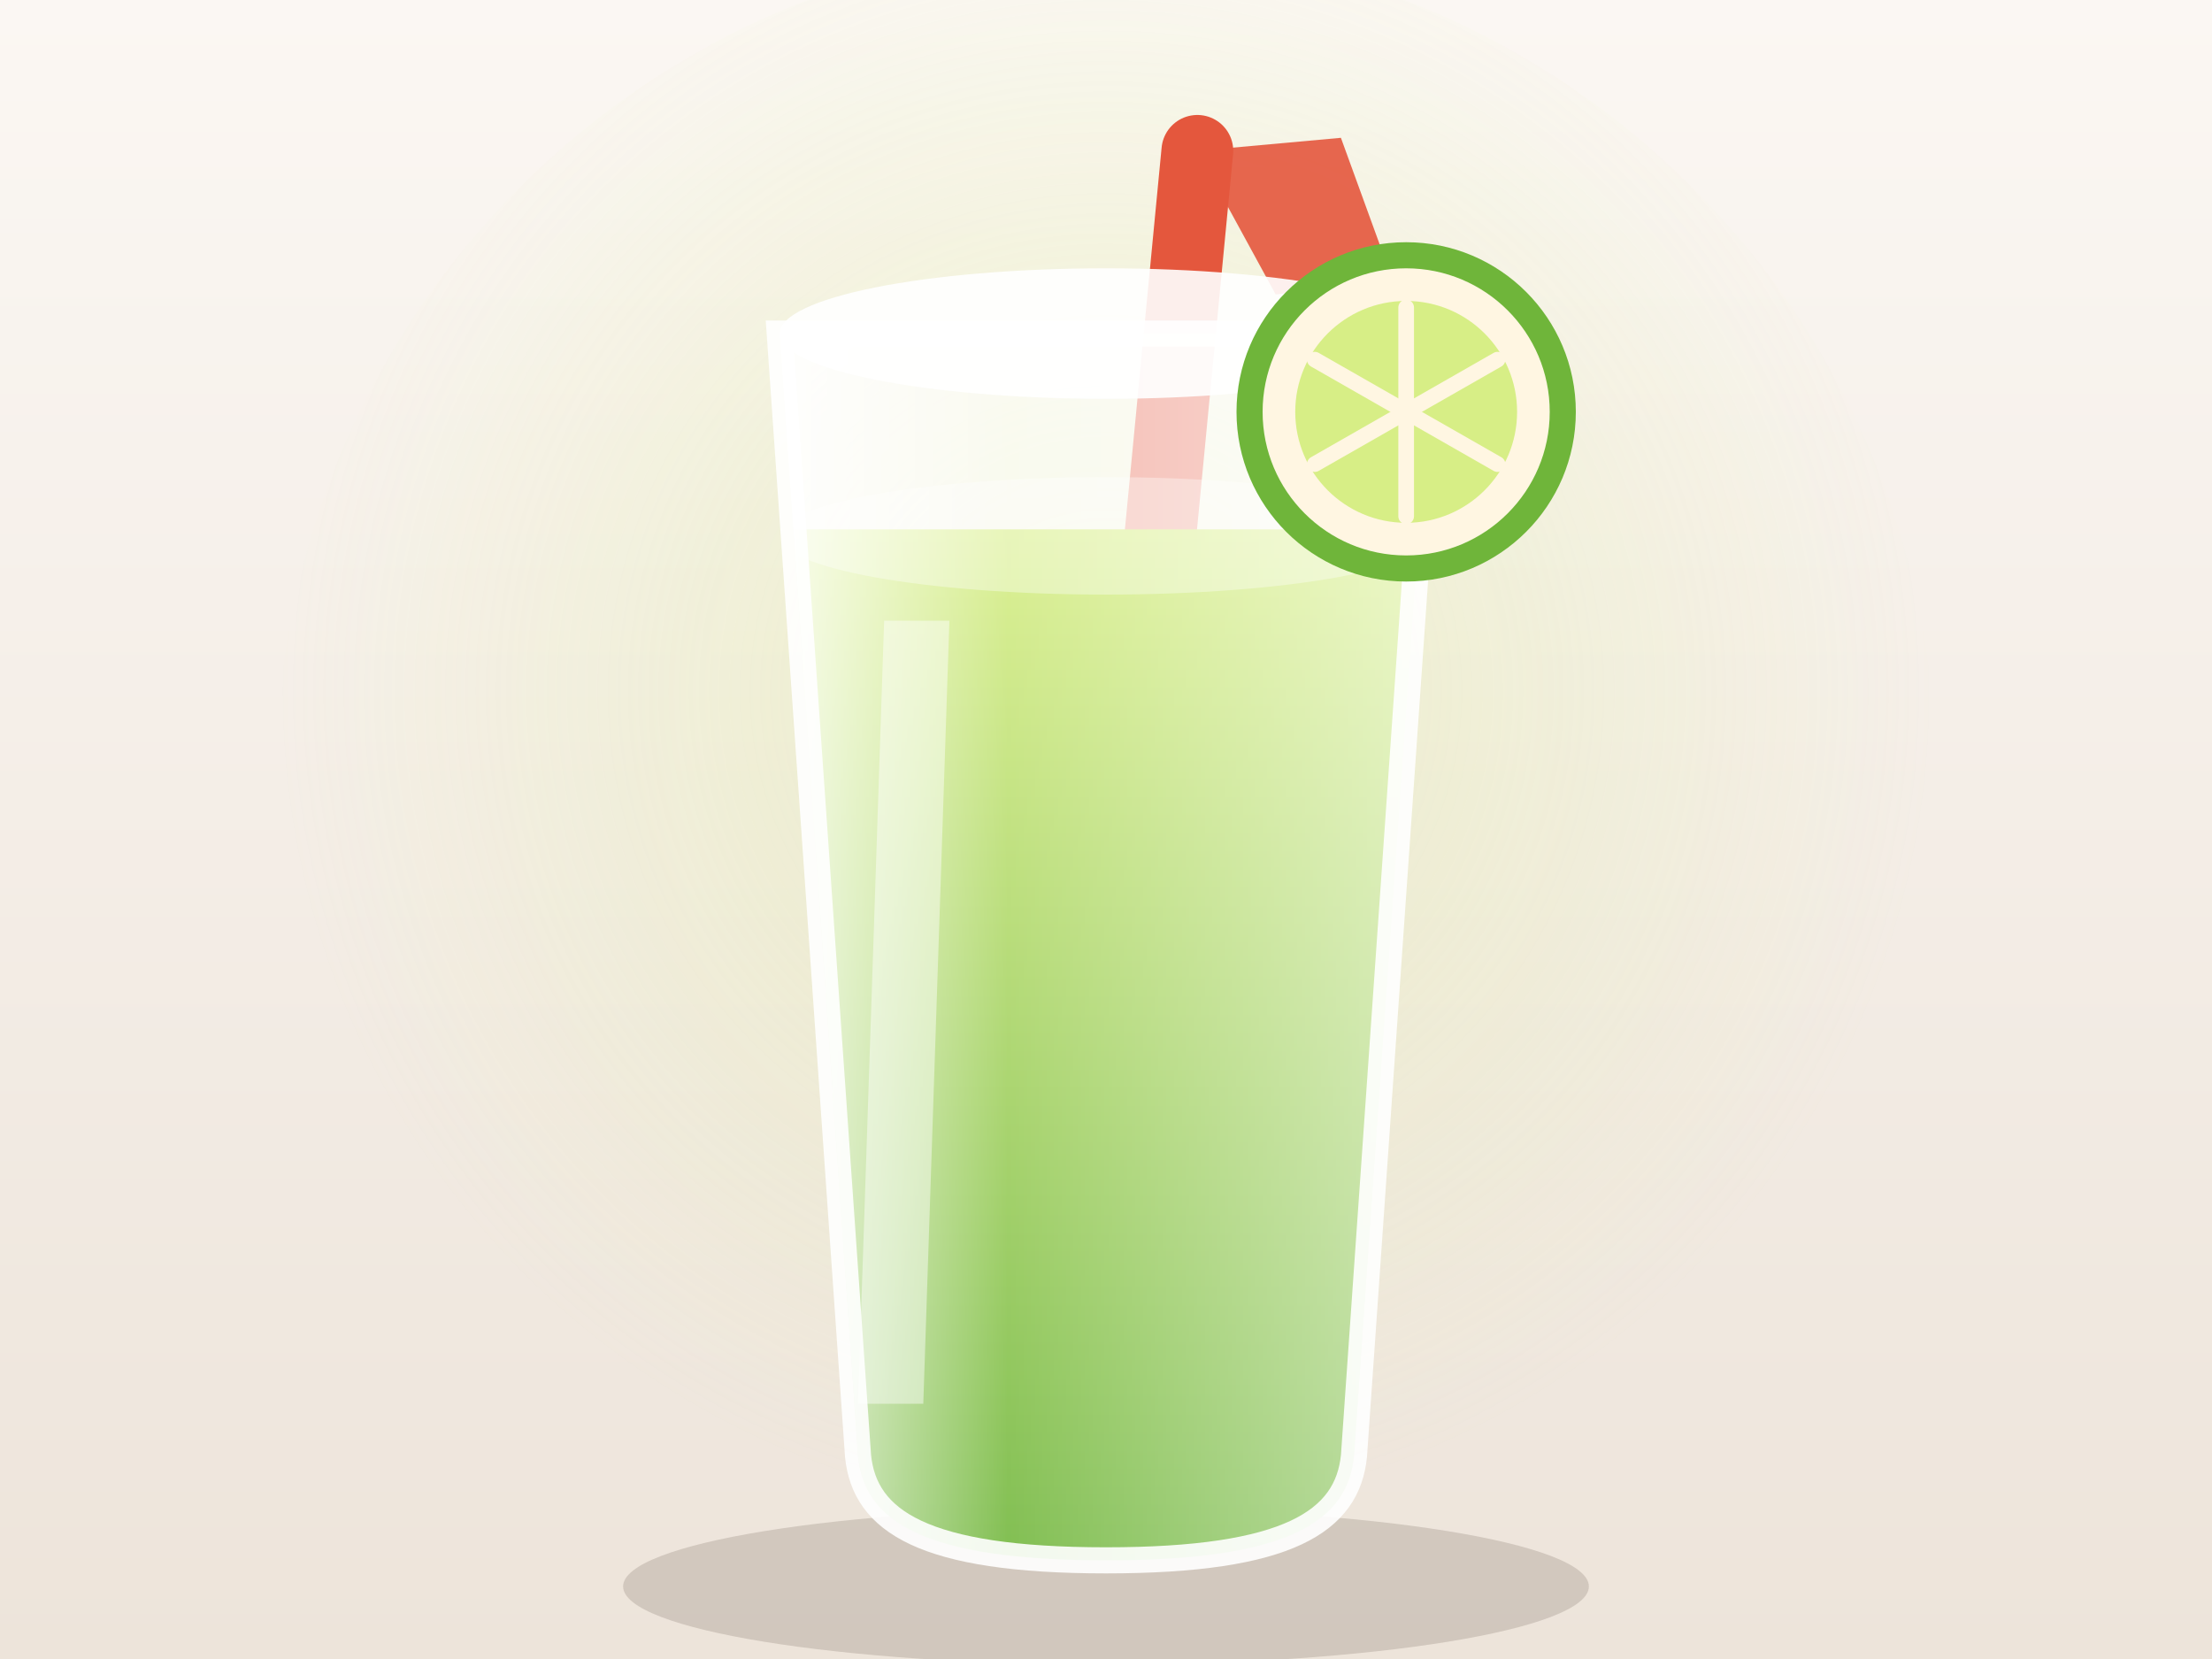
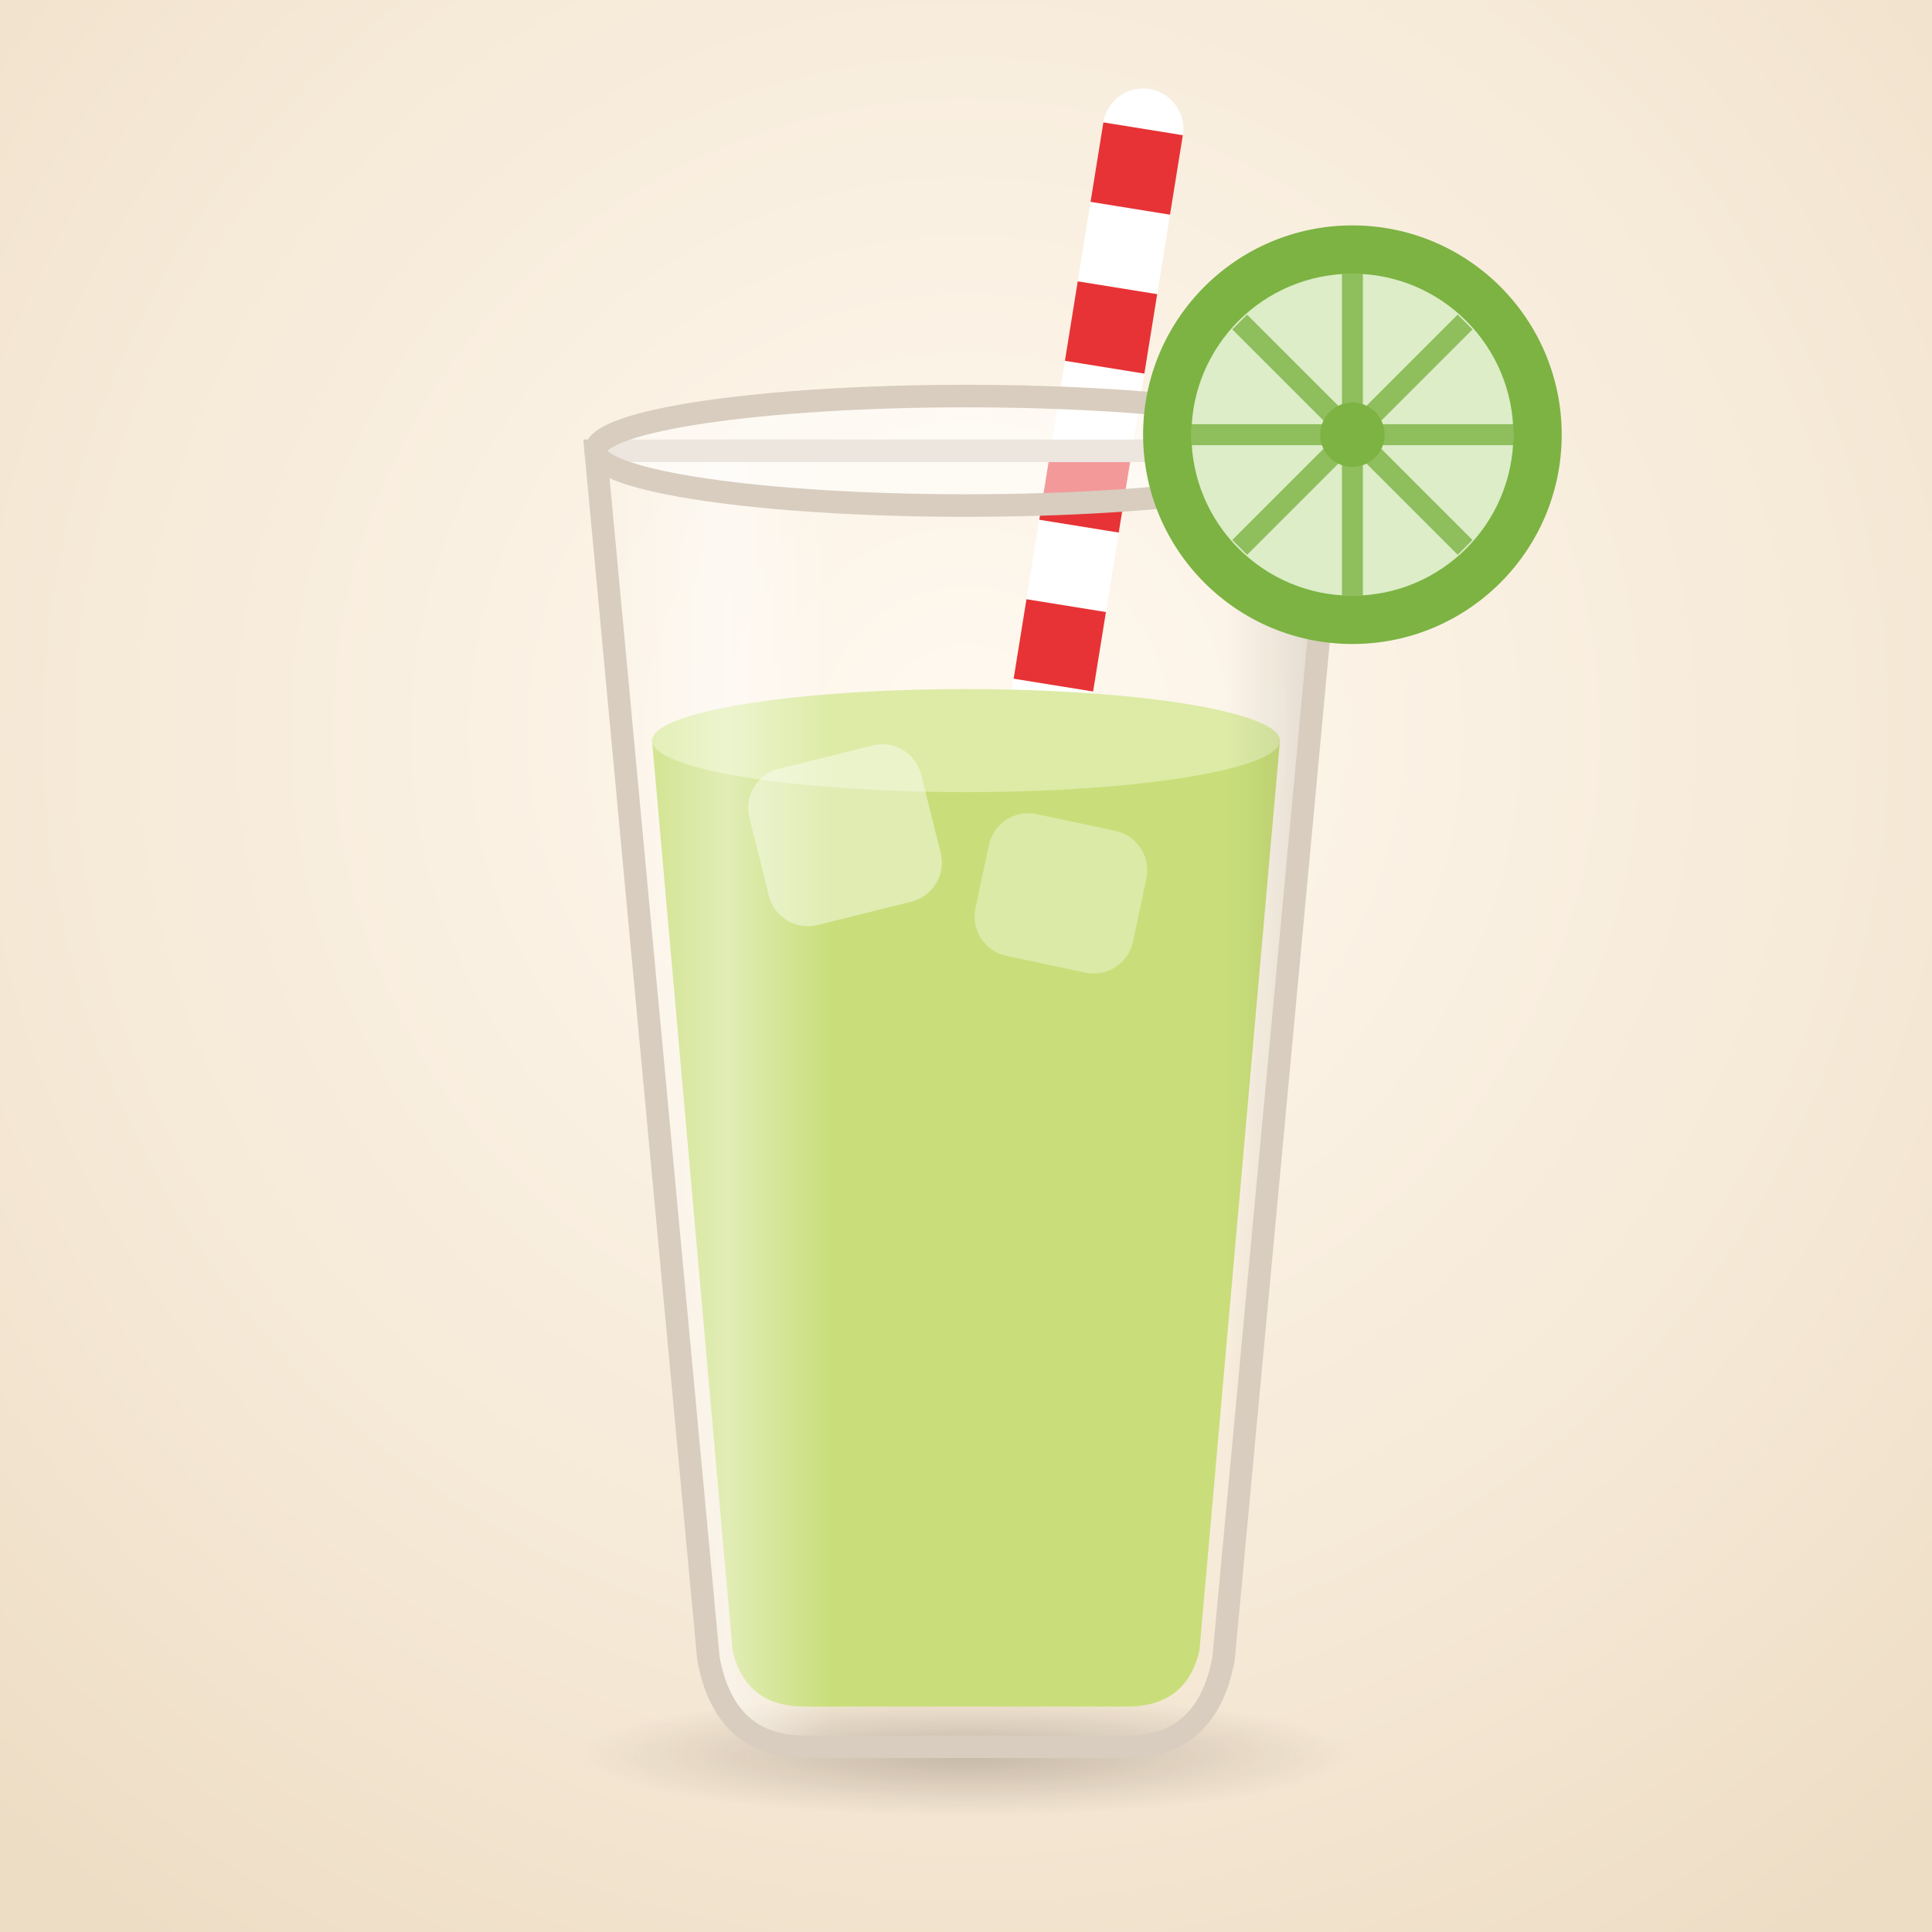
- <svg xmlns="http://www.w3.org/2000/svg" viewBox="0 0 400 300" width="400" height="300" role="img">
+ <svg xmlns="http://www.w3.org/2000/svg" viewBox="0 0 120 120" width="480" height="480" role="img">
  <defs>
-     <linearGradient id="bg" x1="0" y1="0" x2="0" y2="1">
-       <stop offset="0" stop-color="#FBF7F3" />
-       <stop offset="1" stop-color="#EDE4DA" />
-     </linearGradient>
-     <radialGradient id="halo" cx="0.5" cy="0.45" r="0.5">
-       <stop offset="0" stop-color="#D7EE86" stop-opacity="0.32" />
-       <stop offset="1" stop-color="#D7EE86" stop-opacity="0" />
+     <radialGradient id="bg" cx=".5" cy=".38" r=".75">
+       <stop offset="0" stop-color="#FFF9F0" />
+       <stop offset=".6" stop-color="#F6EAD8" />
+       <stop offset="1" stop-color="#EEDDC5" />
+     </radialGradient>
+     <radialGradient id="shadow" cx=".5" cy=".5" r=".5">
+       <stop offset="0" stop-color="#1E1008" stop-opacity=".22" />
+       <stop offset="1" stop-color="#1E1008" stop-opacity="0" />
    </radialGradient>
  </defs>
-   <rect width="400" height="300" fill="url(#bg)" />
-   <circle cx="200" cy="140" r="150" fill="url(#halo)" />
+   <rect width="120" height="120" fill="url(#bg)" />
  <defs>
    <linearGradient id="liq" x1="0" y1="0" x2="0" y2="1">
-       <stop offset="0" stop-color="#D7EE86" />
-       <stop offset="1" stop-color="#6FB53A" />
+       <stop offset="0" stop-color="#C9DE7A" />
+       <stop offset="1" stop-color="#C9DE7A" />
    </linearGradient>
-     <linearGradient id="glass" x1="0" y1="0" x2="1" y2="0">
-       <stop offset="0" stop-color="#FFFFFF" stop-opacity="0.85" />
-       <stop offset="0.35" stop-color="#FFFFFF" stop-opacity="0.12" />
-       <stop offset="1" stop-color="#FFFFFF" stop-opacity="0.55" />
+     <linearGradient id="shine" x1="0" y1="0" x2="1" y2="0">
+       <stop offset="0" stop-color="#fff" stop-opacity="0" />
+       <stop offset=".18" stop-color="#fff" stop-opacity=".45" />
+       <stop offset=".32" stop-color="#fff" stop-opacity="0" />
+       <stop offset=".85" stop-color="#000" stop-opacity="0" />
+       <stop offset="1" stop-color="#000" stop-opacity=".12" />
    </linearGradient>
-     <clipPath id="cup">
-       <path d="M150 74 L250 74 L238 246 C 237 256 228 262 200 262 C 172 262 163 256 162 246 Z" />
-     </clipPath>
  </defs>
-   <g transform="translate(200,150) scale(1.18) translate(-200,-150)">
-     <ellipse cx="200" cy="266" rx="74" ry="12" fill="#3A2A1E" opacity="0.16" />
-     <path d="M214 46 L236 44 L244 66 L226 68 Z" fill="#E4573D" opacity="0.9" />
-     <path d="M214 46 L204 150" stroke="#E4573D" stroke-width="11" stroke-linecap="round" />
-     <path d="M150 74 L250 74 L238 246 C 237 256 228 262 200 262 C 172 262 163 256 162 246 Z" fill="#FFFFFF" opacity="0.55" />
-     <g clip-path="url(#cup)">
-       <rect x="150" y="104" width="100" height="160" fill="url(#liq)" />
-       <ellipse cx="200" cy="105" rx="50" ry="9" fill="#FFFFFF" opacity="0.35" />
-       <rect x="150" y="74" width="100" height="188" fill="url(#glass)" />
-       <path d="M166 118 L176 118 L172 238 L162 238 Z" fill="#FFFFFF" opacity="0.45" />
-     </g>
-     <path d="M150 74 L250 74 L238 246 C 237 256 228 262 200 262 C 172 262 163 256 162 246 Z" fill="none" stroke="#FFFFFF" stroke-width="4" stroke-opacity="0.9" />
-     <ellipse cx="200" cy="74" rx="50" ry="10" fill="#FFFFFF" opacity="0.9" />
-     <g transform="translate(246,86)">
-       <circle r="24" fill="#FFF6E2" stroke="#6FB53A" stroke-width="4" />
-       <circle r="17" fill="#D7EE86" />
-       <g stroke="#FFF6E2" stroke-width="2.4" stroke-linecap="round">
-         <path d="M0 0 L0 -16" />
-         <path d="M0 0 L14 -8" />
-         <path d="M0 0 L14 8" />
-         <path d="M0 0 L0 16" />
-         <path d="M0 0 L-14 8" />
-         <path d="M0 0 L-14 -8" />
-       </g>
-     </g>
+   <ellipse cx="60" cy="109" rx="24" ry="3.8" fill="url(#shadow)" />
+   <path d="M71 8 L61 70" stroke="#FFFFFF" stroke-width="5" stroke-linecap="round" />
+   <path d="M71 8 L61 70" stroke="#E73335" stroke-width="5" stroke-dasharray="5 5" />
+   <path d="M40.5 46 L45.5 102.5 Q46.3 106 50 106 L70 106 Q73.7 106 74.5 102.5 L79.5 46 Z" fill="url(#liq)" />
+   <ellipse cx="60" cy="46" rx="19.5" ry="3.2" fill="#DDEBA6" />
+   <rect x="47" y="47" width="11" height="10" rx="2.5" fill="#fff" opacity=".42" transform="rotate(-14 52 52)" />
+   <rect x="61" y="51" width="10" height="9" rx="2.5" fill="#fff" opacity=".35" transform="rotate(12 66 55)" />
+   <path d="M37 28 L44 103 Q45 108.5 50 108.5 L70 108.5 Q75 108.5 76 103 L83 28 Z" fill="url(#shine)" stroke="#D8CDBF" stroke-width="1.4" />
+   <ellipse cx="60" cy="28" rx="23" ry="3.4" fill="#FFFFFF" fill-opacity=".5" stroke="#D8CDBF" stroke-width="1.4" />
+   <circle cx="84" cy="27" r="13" fill="#7CB342" />
+   <circle cx="84" cy="27" r="10" fill="#DCEDC8" />
+   <g stroke="#7CB342" stroke-width="1.3" opacity=".8">
+     <path d="M84 17 V37" />
+     <path d="M74 27 H94" />
+     <path d="M77 20 L91 34" />
+     <path d="M91 20 L77 34" />
  </g>
+   <circle cx="84" cy="27" r="2" fill="#7CB342" />
</svg>
